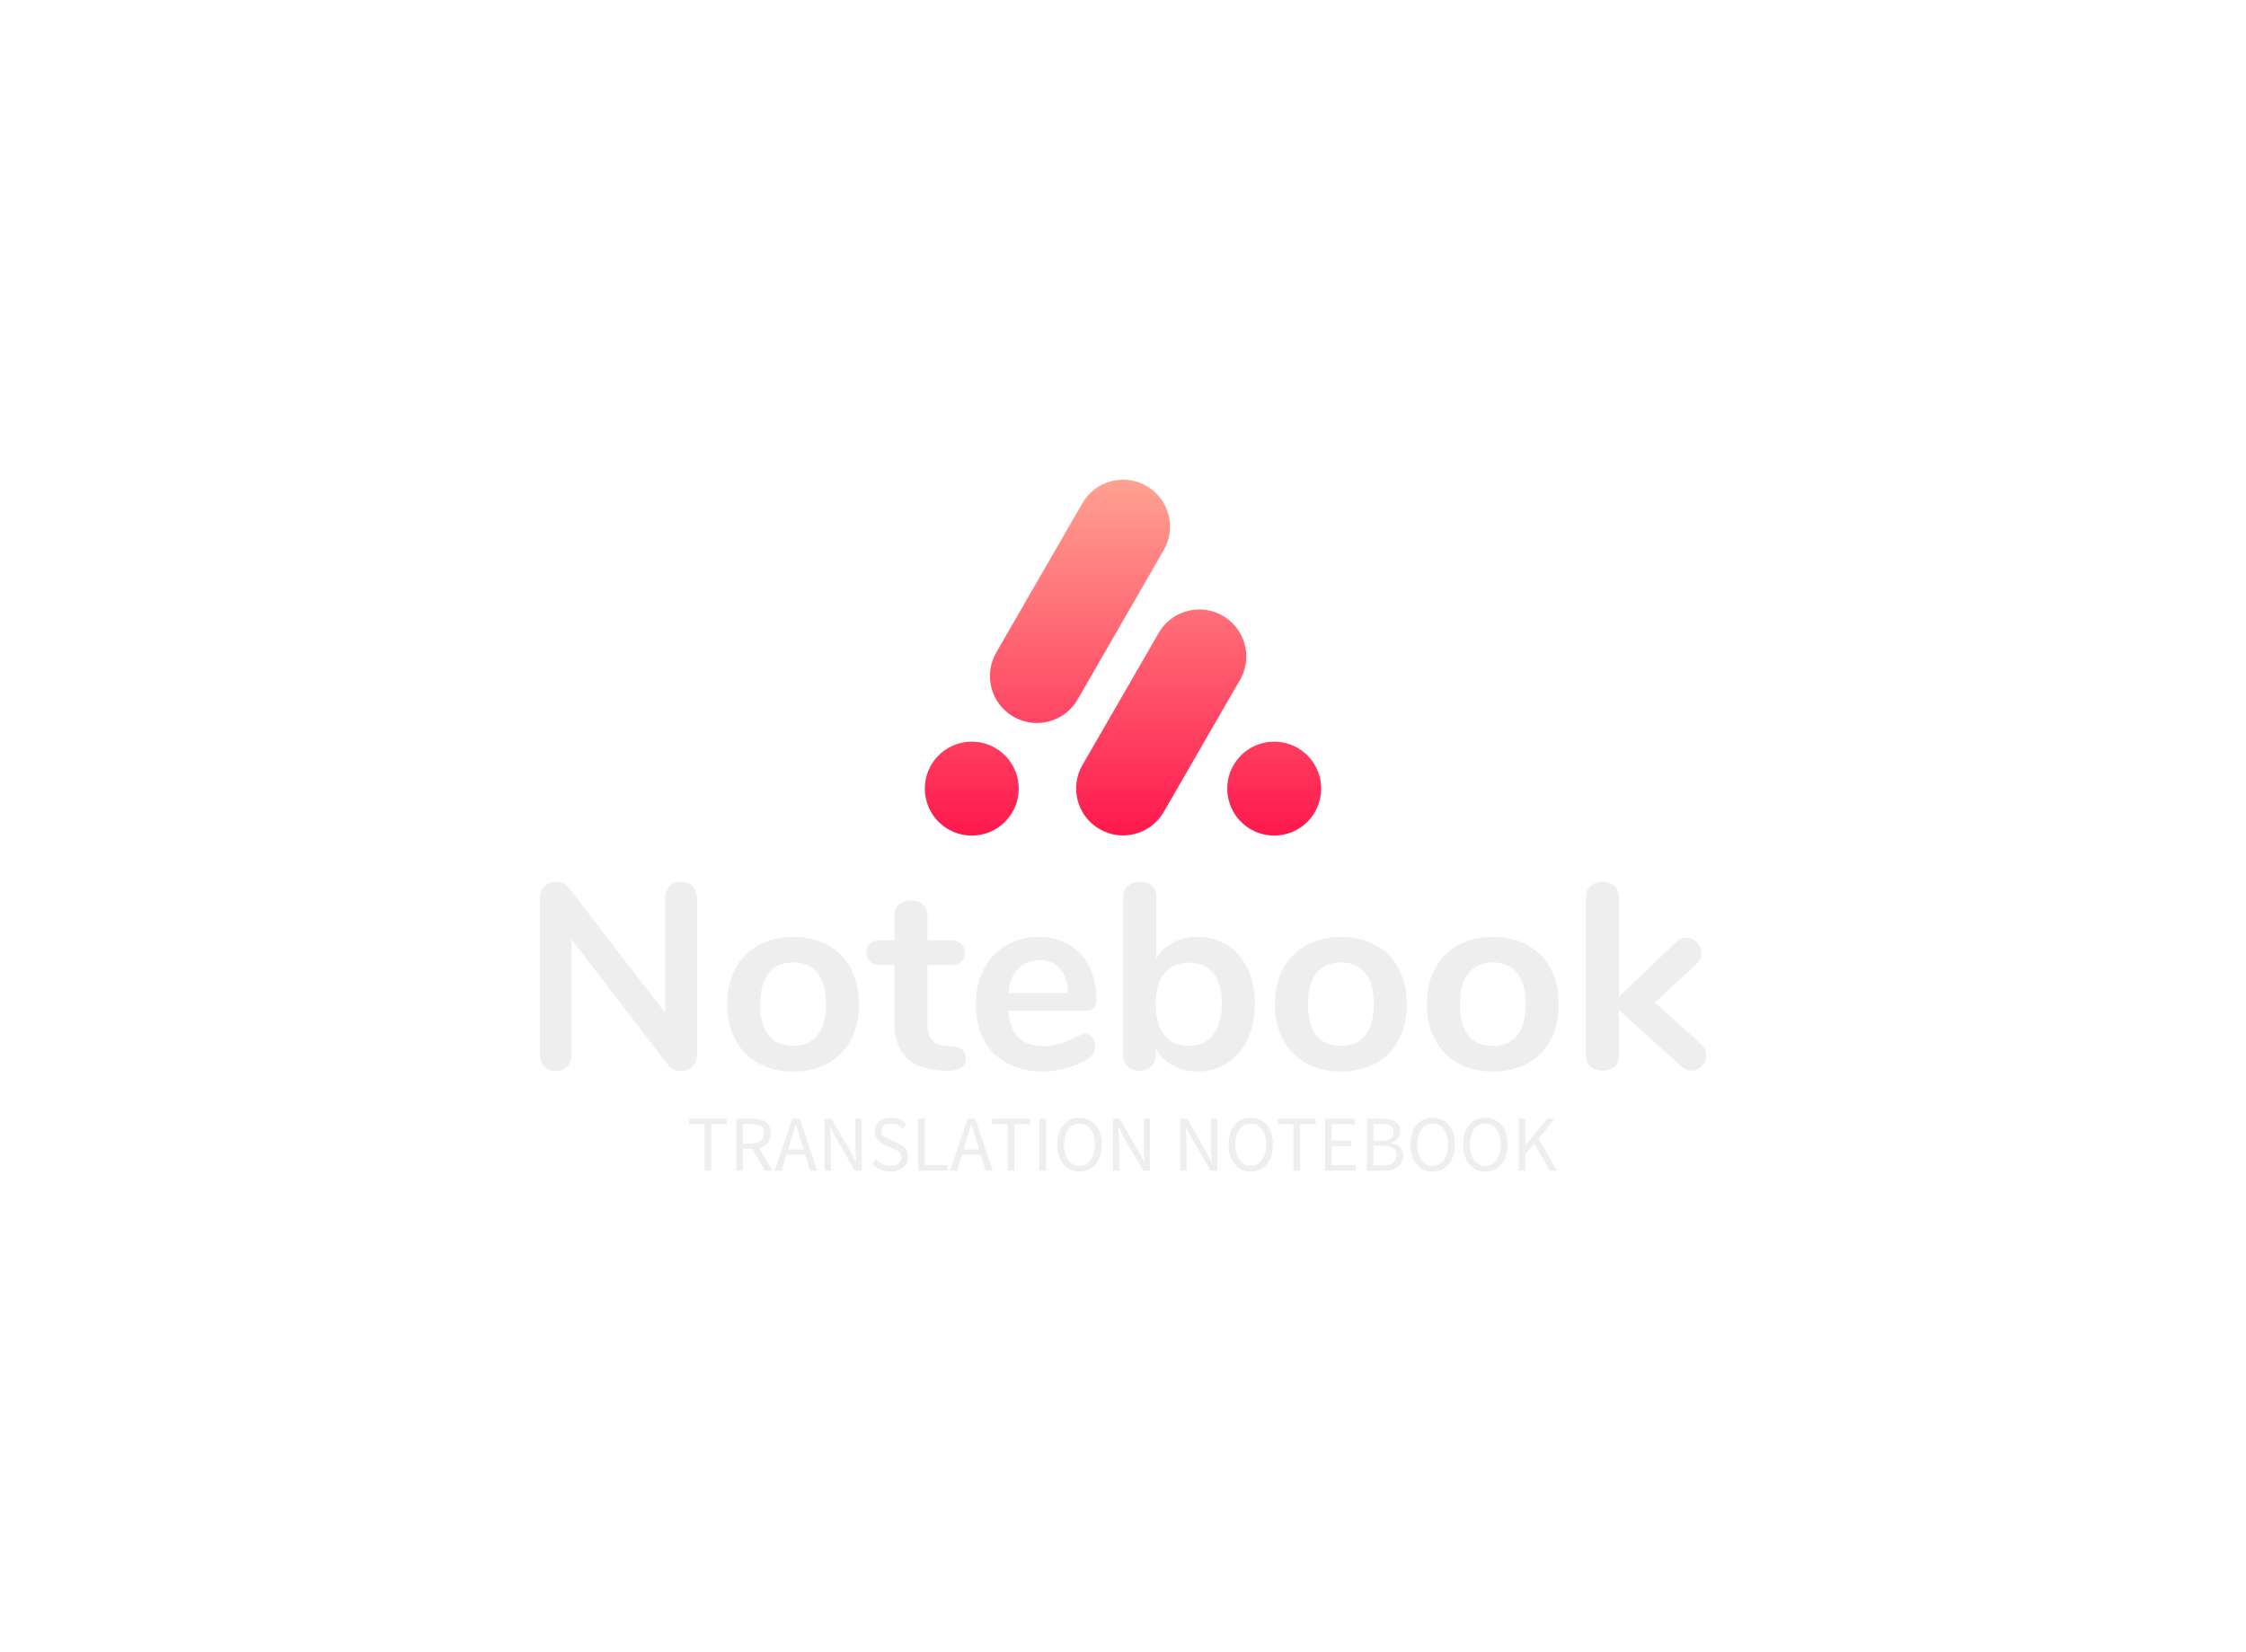
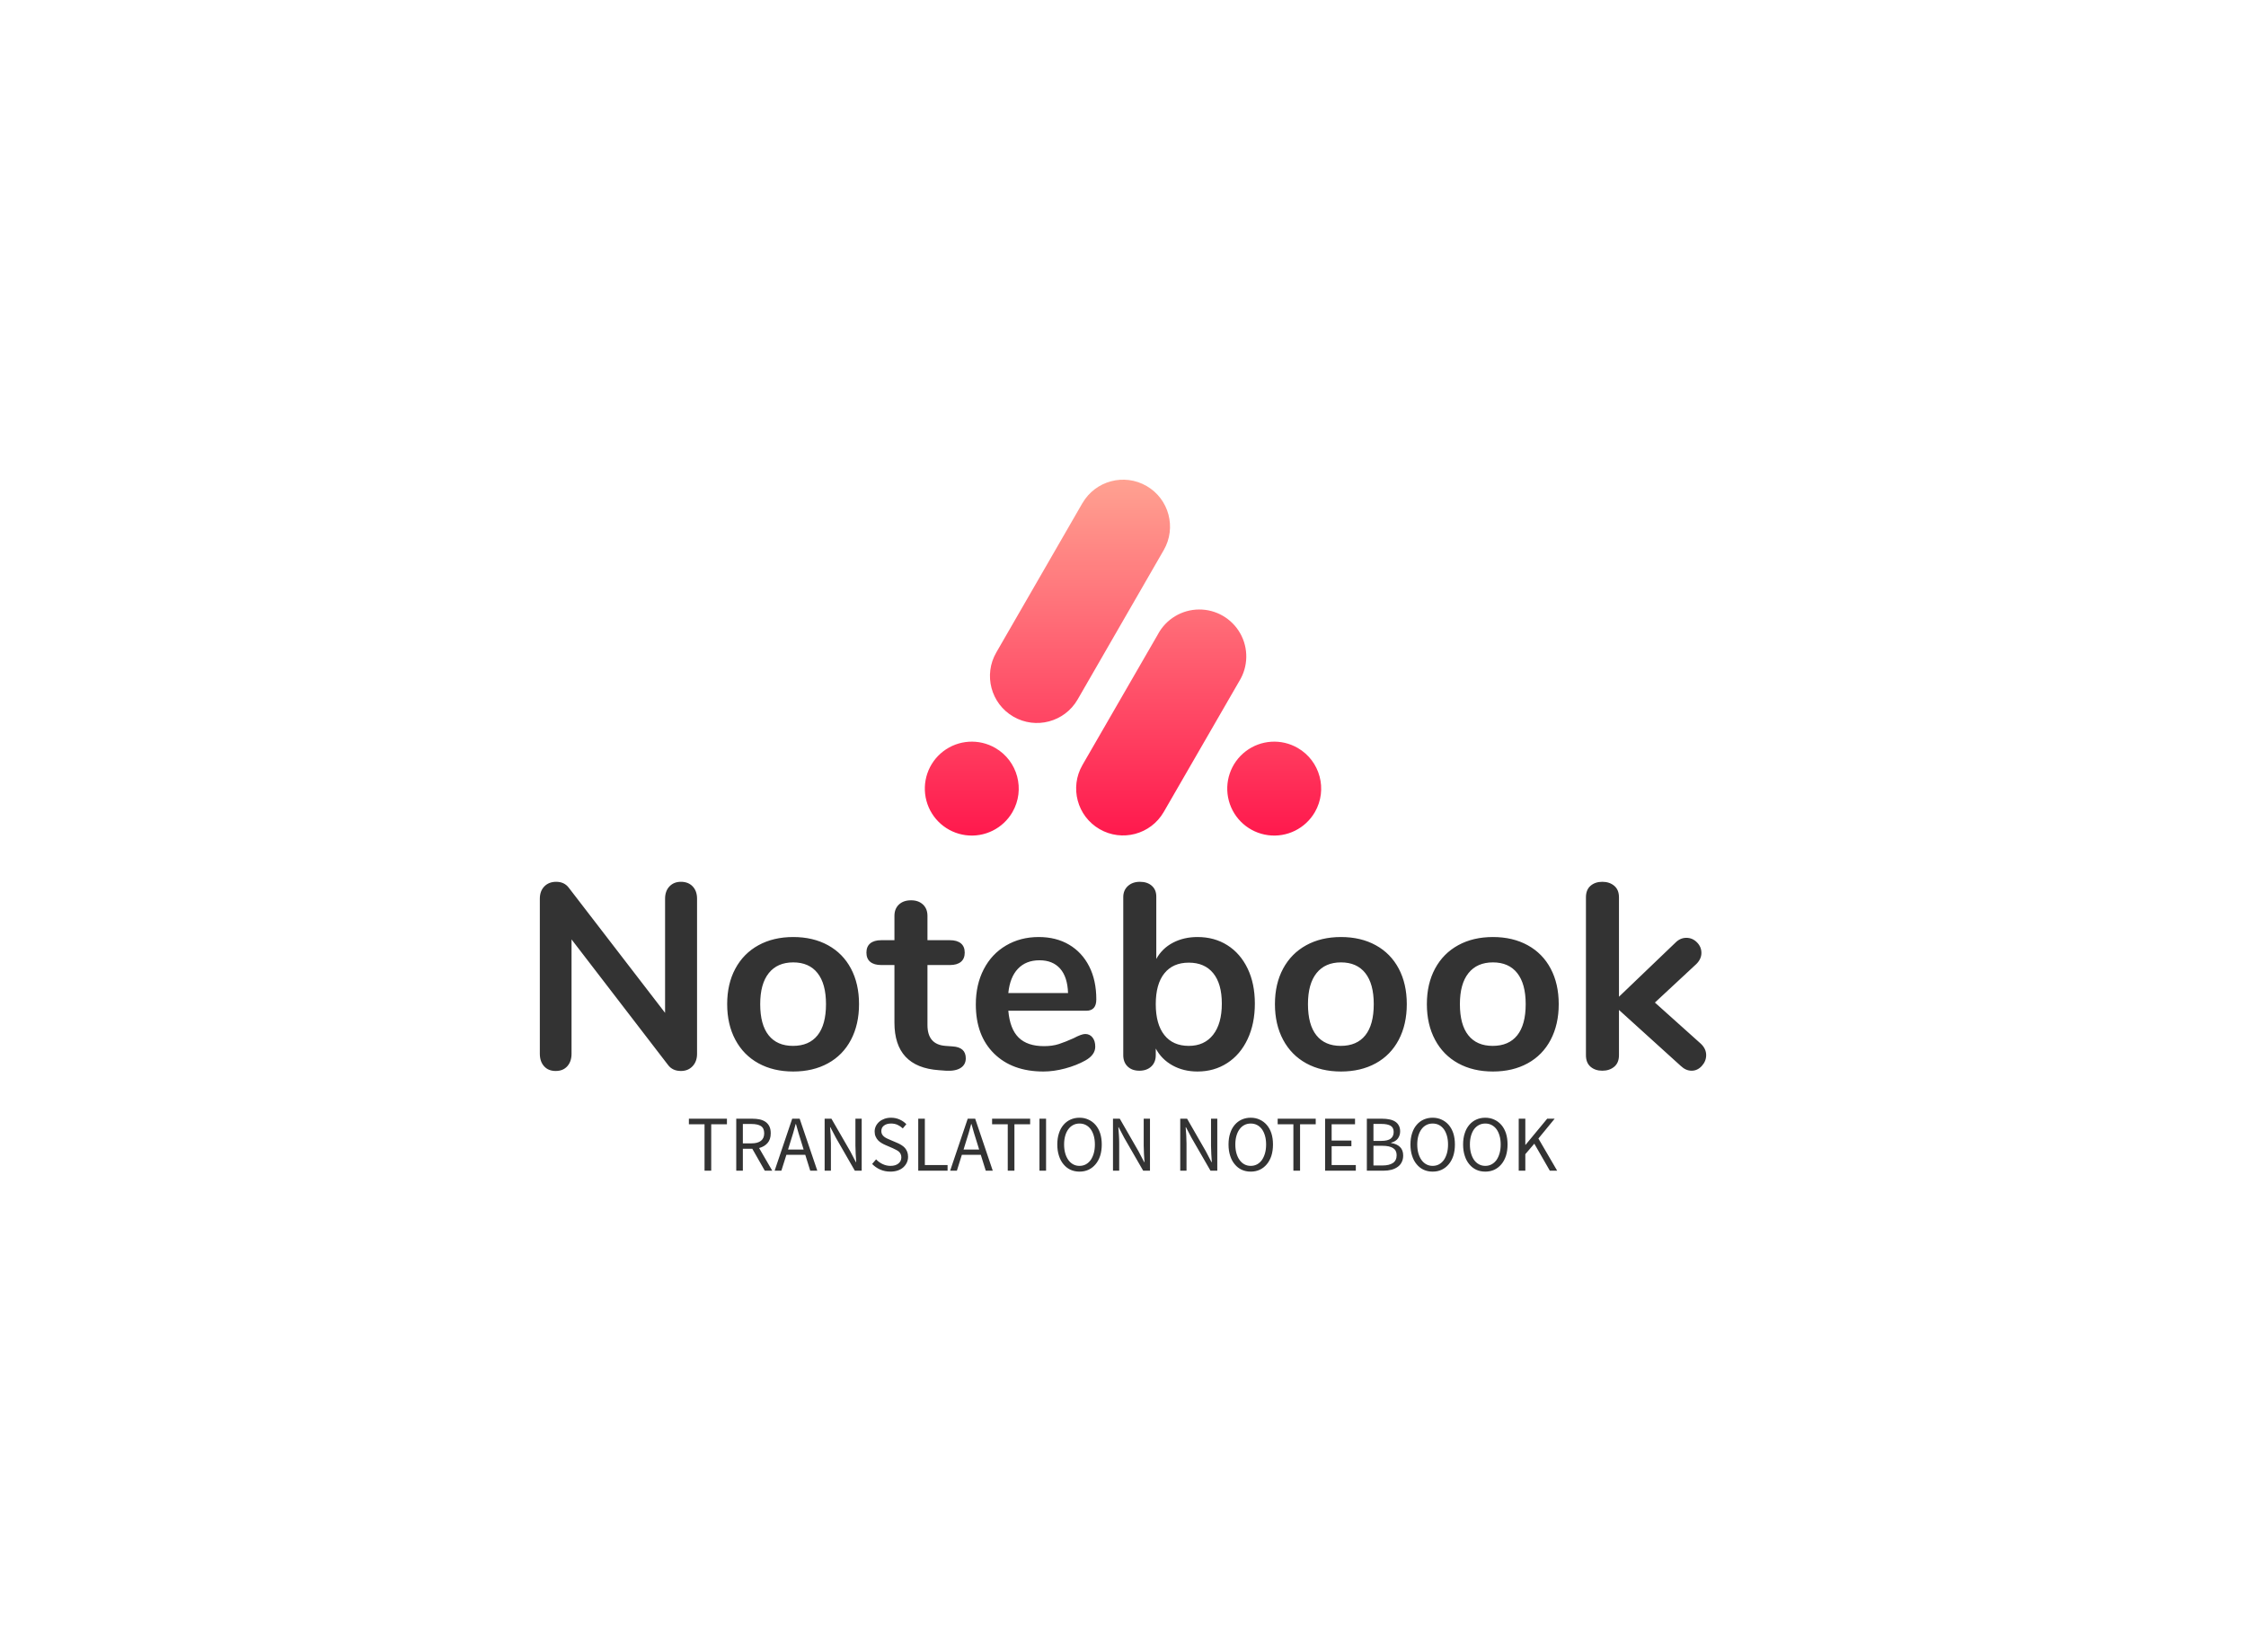
<svg xmlns="http://www.w3.org/2000/svg" data-v-0dd9719b="" version="1.0" width="100%" height="100%" viewBox="0 0 340 250" preserveAspectRatio="xMidYMid meet" color-interpolation-filters="sRGB" style="margin: auto;">
-   <g data-v-0dd9719b="" fill="#eeeeee" class="icon-text-wrapper icon-svg-group iconsvg" transform="translate(81.71999,72.62331)">
+   <g data-v-0dd9719b="" fill="#333333" class="icon-text-wrapper icon-svg-group iconsvg" transform="translate(81.71999,72.62331)">
    <g class="iconsvg-imagesvg" transform="matrix(1,0,0,1,58.28001,0)" mask="url(#6d4b57b7-f406-4b85-a09b-72d3bda93897)" opacity="1">
      <g>
-         <rect fill="#eeeeee" fill-opacity="0" stroke-width="2" x="0" y="0" width="60" height="53.877" class="image-rect" />
+         <rect fill="#333333" fill-opacity="0" stroke-width="2" x="0" y="0" width="60" height="53.877" class="image-rect" />
        <svg filter="url(#colors6415670893)" x="0" y="0" width="60" height="53.877" filtersec="colorsf2165270902" class="image-svg-svg primary" style="overflow: visible;">
          <svg viewBox="-0.03 0.002 111.4 100.032">
-             <path d="M44.28 6.58a13.19 13.19 0 1 1 22.83 13.23l-24.21 42a13.2 13.2 0 0 1-22.84-13.25l24.22-42zm65.33 86.84a13.2 13.2 0 1 1-4.81-18 13.2 13.2 0 0 1 4.81 18zm-85 0a13.2 13.2 0 1 1-4.81-18 13.21 13.21 0 0 1 4.81 18zm40.9-50L44.28 80.19a13.19 13.19 0 1 0 22.83 13.23l21.25-36.81a13.2 13.2 0 1 0-22.84-13.22z" fill="#eee" fill-rule="evenodd" />
+             <path d="M44.28 6.58a13.19 13.19 0 1 1 22.83 13.23l-24.21 42a13.2 13.2 0 0 1-22.84-13.25l24.22-42zm65.33 86.84a13.2 13.2 0 1 1-4.81-18 13.2 13.2 0 0 1 4.81 18zm-85 0a13.2 13.2 0 1 1-4.81-18 13.21 13.21 0 0 1 4.81 18zm40.9-50L44.28 80.19a13.19 13.19 0 1 0 22.83 13.23l21.25-36.81a13.2 13.2 0 1 0-22.84-13.22z" fill="#333" fill-rule="evenodd" />
          </svg>
        </svg>
        <defs>
          <filter id="colors6415670893">
            <feColorMatrix type="matrix" values="0 0 0 0 0.98  0 0 0 0 0.73  0 0 0 0 0.066  0 0 0 1 0" class="icon-fecolormatrix" />
          </filter>
          <filter id="colorsf2165270902">
            <feColorMatrix type="matrix" values="0 0 0 0 0.996  0 0 0 0 0.996  0 0 0 0 0.996  0 0 0 1 0" class="icon-fecolormatrix" />
          </filter>
          <filter id="colorsb8485037434">
            <feColorMatrix type="matrix" values="0 0 0 0 0  0 0 0 0 0  0 0 0 0 0  0 0 0 1 0" class="icon-fecolormatrix" />
          </filter>
        </defs>
      </g>
      <rect v-gra="id" width="72" height="65.877" transform="translate(-6, -6)" style="pointer-events:none;" fill="url(#FCZu4Nj-k96js516-NLEe)" />
    </g>
    <g transform="translate(0,60.87738)">
      <g data-gra="path-name" fill-rule="" class="tp-name iconsvg-namesvg" transform="matrix(1,0,0,1,0,0)" opacity="1">
        <g transform="scale(1)">
          <g>
            <path d="M24.4-28.4Q25.52-28.4 26.18-27.7 26.84-27 26.84-25.84L26.84-25.84 26.84-2.36Q26.84-1.2 26.16-0.48 25.48 0.24 24.4 0.24L24.4 0.24Q23.12 0.24 22.44-0.68L22.44-0.68 7.84-19.68 7.84-2.36Q7.84-1.2 7.2-0.48 6.56 0.24 5.44 0.24L5.44 0.24Q4.32 0.24 3.68-0.48 3.04-1.2 3.04-2.36L3.04-2.36 3.04-25.84Q3.04-27 3.72-27.7 4.4-28.4 5.52-28.4L5.52-28.4Q6.76-28.4 7.44-27.48L7.44-27.48 22-8.56 22-25.84Q22-27 22.66-27.7 23.32-28.4 24.4-28.4L24.4-28.4ZM41.4 0.32Q38.4 0.32 36.14-0.92 33.88-2.16 32.64-4.48 31.4-6.8 31.4-9.88L31.4-9.88Q31.4-12.96 32.64-15.26 33.88-17.56 36.14-18.8 38.4-20.04 41.4-20.04L41.4-20.04Q44.4-20.04 46.66-18.8 48.92-17.56 50.14-15.26 51.36-12.96 51.36-9.88L51.36-9.88Q51.36-6.8 50.14-4.48 48.92-2.16 46.66-0.92 44.4 0.32 41.4 0.32L41.4 0.32ZM41.36-3.56Q43.8-3.56 45.08-5.16 46.36-6.76 46.36-9.88L46.36-9.88Q46.36-12.96 45.08-14.58 43.8-16.2 41.4-16.2L41.4-16.2Q39-16.2 37.7-14.58 36.4-12.96 36.4-9.88L36.4-9.88Q36.4-6.76 37.68-5.16 38.96-3.56 41.36-3.56L41.36-3.56ZM65.52-3.48Q67.52-3.36 67.52-1.68L67.52-1.68Q67.52-0.72 66.74-0.22 65.96 0.28 64.52 0.2L64.52 0.2 63.44 0.12Q56.72-0.36 56.72-7.08L56.72-7.08 56.72-15.8 54.72-15.8Q53.64-15.8 53.06-16.28 52.48-16.76 52.48-17.68L52.48-17.68Q52.48-18.6 53.06-19.08 53.64-19.56 54.72-19.56L54.72-19.56 56.72-19.56 56.72-23.24Q56.72-24.32 57.4-24.96 58.08-25.6 59.24-25.6L59.24-25.6Q60.36-25.6 61.04-24.96 61.72-24.32 61.72-23.24L61.72-23.24 61.72-19.56 65.12-19.56Q66.2-19.56 66.78-19.08 67.36-18.6 67.36-17.68L67.36-17.68Q67.36-16.76 66.78-16.28 66.2-15.8 65.12-15.8L65.12-15.8 61.72-15.8 61.72-6.72Q61.72-3.76 64.44-3.56L64.44-3.56 65.52-3.48ZM85.6-5.36Q86.28-5.36 86.7-4.84 87.12-4.32 87.12-3.44L87.12-3.44Q87.12-2.2 85.64-1.36L85.64-1.36Q84.28-0.6 82.56-0.14 80.84 0.32 79.28 0.32L79.28 0.32Q74.56 0.32 71.8-2.4 69.04-5.12 69.04-9.84L69.04-9.84Q69.04-12.84 70.24-15.16 71.44-17.48 73.62-18.76 75.8-20.04 78.56-20.04L78.56-20.04Q81.2-20.04 83.16-18.88 85.12-17.72 86.2-15.6 87.28-13.48 87.28-10.6L87.28-10.6Q87.28-8.88 85.76-8.88L85.76-8.88 73.96-8.88Q74.2-6.12 75.52-4.82 76.84-3.52 79.36-3.52L79.36-3.52Q80.64-3.52 81.62-3.84 82.6-4.16 83.84-4.72L83.84-4.72Q85.04-5.36 85.6-5.36L85.6-5.36ZM78.68-16.52Q76.64-16.52 75.42-15.24 74.2-13.96 73.96-11.56L73.96-11.56 83-11.56Q82.92-14 81.8-15.26 80.68-16.52 78.68-16.52L78.68-16.52ZM102.6-20.04Q105.16-20.04 107.12-18.8 109.08-17.56 110.18-15.28 111.28-13 111.28-9.96L111.28-9.96Q111.28-6.92 110.18-4.58 109.08-2.24 107.1-0.96 105.12 0.32 102.6 0.32L102.6 0.32Q100.48 0.32 98.82-0.6 97.16-1.52 96.28-3.16L96.28-3.16 96.28-2.16Q96.28-1.08 95.6-0.44 94.92 0.2 93.8 0.2L93.8 0.2Q92.68 0.2 92.02-0.44 91.36-1.08 91.36-2.16L91.36-2.16 91.36-26.08Q91.36-27.12 92.06-27.76 92.76-28.4 93.88-28.4L93.88-28.4Q95-28.4 95.68-27.8 96.36-27.2 96.36-26.16L96.36-26.16 96.36-16.72Q97.24-18.32 98.88-19.18 100.52-20.04 102.6-20.04L102.6-20.04ZM101.28-3.56Q103.64-3.56 104.96-5.24 106.28-6.92 106.28-9.96L106.28-9.96Q106.28-12.96 104.98-14.56 103.68-16.16 101.28-16.16L101.28-16.16Q98.88-16.16 97.58-14.54 96.28-12.92 96.28-9.88L96.28-9.88Q96.28-6.84 97.58-5.2 98.88-3.56 101.28-3.56L101.28-3.56ZM124.32 0.32Q121.32 0.32 119.06-0.92 116.8-2.16 115.56-4.48 114.32-6.8 114.32-9.88L114.32-9.88Q114.32-12.96 115.56-15.26 116.8-17.56 119.06-18.8 121.32-20.04 124.32-20.04L124.32-20.04Q127.32-20.04 129.58-18.8 131.84-17.56 133.06-15.26 134.28-12.96 134.28-9.88L134.28-9.88Q134.28-6.8 133.06-4.48 131.84-2.16 129.58-0.92 127.32 0.32 124.32 0.32L124.32 0.32ZM124.28-3.56Q126.72-3.56 128-5.16 129.28-6.76 129.28-9.88L129.28-9.88Q129.28-12.96 128-14.58 126.72-16.2 124.32-16.2L124.32-16.2Q121.92-16.2 120.62-14.58 119.32-12.96 119.32-9.88L119.32-9.88Q119.32-6.76 120.6-5.16 121.88-3.56 124.28-3.56L124.28-3.56ZM147.32 0.32Q144.32 0.32 142.06-0.92 139.8-2.16 138.56-4.48 137.32-6.8 137.32-9.88L137.32-9.88Q137.32-12.96 138.56-15.26 139.8-17.56 142.06-18.8 144.32-20.04 147.32-20.04L147.32-20.04Q150.32-20.04 152.58-18.8 154.84-17.56 156.06-15.26 157.28-12.96 157.28-9.88L157.28-9.88Q157.28-6.8 156.06-4.48 154.84-2.16 152.58-0.92 150.32 0.32 147.32 0.32L147.32 0.32ZM147.28-3.56Q149.72-3.56 151-5.16 152.28-6.76 152.28-9.88L152.28-9.88Q152.28-12.96 151-14.58 149.72-16.2 147.32-16.2L147.32-16.2Q144.92-16.2 143.62-14.58 142.32-12.96 142.32-9.88L142.32-9.88Q142.32-6.76 143.6-5.16 144.88-3.56 147.28-3.56L147.28-3.56ZM178.8-3.88Q179.6-3.12 179.6-2.16L179.6-2.16Q179.6-1.24 178.94-0.52 178.28 0.2 177.4 0.2L177.4 0.2Q176.52 0.2 175.76-0.52L175.76-0.52 166.4-9 166.4-2.16Q166.4-1 165.68-0.4 164.96 0.2 163.88 0.2L163.88 0.2Q162.8 0.2 162.1-0.4 161.4-1 161.4-2.16L161.4-2.16 161.4-26.04Q161.4-27.2 162.1-27.8 162.8-28.4 163.88-28.4L163.88-28.4Q164.96-28.4 165.68-27.8 166.4-27.2 166.4-26.04L166.4-26.04 166.4-11 174.96-19.2Q175.68-19.92 176.6-19.92L176.6-19.92Q177.52-19.92 178.2-19.24 178.88-18.56 178.88-17.64L178.88-17.64Q178.88-16.72 178.12-15.96L178.12-15.96 171.84-10.12 178.8-3.88Z" transform="translate(-3.04, 28.4)" />
          </g>
        </g>
      </g>
-       <g data-gra="path-slogan" fill-rule="" class="tp-slogan iconsvg-slogansvg" fill="#eeeeee" transform="matrix(1,0,0,1,22.56001,35.72)" opacity="1">
+       <g data-gra="path-slogan" fill-rule="" class="tp-slogan iconsvg-slogansvg" fill="#333333" transform="matrix(1,0,0,1,22.56001,35.72)" opacity="1">
        <g transform="scale(1, 1)">
          <g transform="scale(1)">
            <path d="M2.71 0L2.71-7.03L0.34-7.03L0.34-7.87L6.10-7.87L6.10-7.03L3.72-7.03L3.72 0L2.71 0ZM8.51-7.07L8.51-4.14L9.83-4.14Q10.75-4.14 11.24-4.52Q11.74-4.90 11.74-5.66L11.74-5.66Q11.74-6.44 11.24-6.76Q10.75-7.07 9.83-7.07L9.83-7.07L8.51-7.07ZM12.96 0L11.83 0L9.94-3.32L8.51-3.32L8.51 0L7.51 0L7.51-7.87L9.97-7.87Q10.57-7.87 11.08-7.76Q11.59-7.64 11.96-7.38Q12.32-7.12 12.53-6.70Q12.73-6.28 12.73-5.66L12.73-5.66Q12.73-4.74 12.25-4.19Q11.77-3.64 10.97-3.43L10.97-3.43L12.96 0ZM15.35-3.20L17.71-3.20L17.34-4.40Q17.12-5.06 16.93-5.72Q16.74-6.37 16.55-7.06L16.55-7.06L16.50-7.06Q16.32-6.37 16.13-5.72Q15.94-5.06 15.72-4.40L15.72-4.40L15.35-3.20ZM18.71 0L17.96-2.40L15.10-2.40L14.34 0L13.32 0L15.98-7.87L17.11-7.87L19.78 0L18.71 0ZM20.89 0L20.89-7.87L21.92-7.87L24.77-2.93L25.62-1.30L25.67-1.30Q25.63-1.90 25.59-2.54Q25.55-3.18 25.55-3.80L25.55-3.80L25.55-7.87L26.50-7.87L26.50 0L25.46 0L22.61-4.96L21.76-6.58L21.71-6.58Q21.76-5.98 21.80-5.36Q21.84-4.74 21.84-4.12L21.84-4.12L21.84 0L20.89 0ZM28.08-1.02L28.68-1.72Q29.10-1.27 29.67-1.00Q30.24-0.73 30.85-0.73L30.85-0.73Q31.63-0.73 32.06-1.09Q32.50-1.44 32.50-2.02L32.50-2.02Q32.50-2.32 32.39-2.53Q32.29-2.74 32.12-2.89Q31.94-3.04 31.70-3.16Q31.46-3.28 31.19-3.41L31.19-3.41L30.06-3.90Q29.78-4.02 29.50-4.19Q29.21-4.36 28.98-4.60Q28.75-4.84 28.61-5.17Q28.46-5.50 28.46-5.93L28.46-5.93Q28.46-6.37 28.65-6.76Q28.84-7.14 29.17-7.42Q29.50-7.70 29.95-7.86Q30.40-8.02 30.94-8.02L30.94-8.02Q31.64-8.02 32.24-7.75Q32.84-7.48 33.26-7.04L33.26-7.04L32.72-6.40Q32.36-6.74 31.93-6.94Q31.49-7.14 30.94-7.14L30.94-7.14Q30.28-7.14 29.87-6.83Q29.47-6.53 29.47-5.99L29.47-5.99Q29.47-5.70 29.59-5.50Q29.70-5.30 29.89-5.15Q30.08-5.00 30.31-4.89Q30.54-4.78 30.78-4.68L30.78-4.68L31.90-4.20Q32.23-4.06 32.53-3.87Q32.83-3.68 33.05-3.44Q33.26-3.19 33.39-2.86Q33.52-2.53 33.52-2.10L33.52-2.10Q33.52-1.63 33.33-1.22Q33.14-0.82 32.80-0.51Q32.45-0.20 31.96-0.03Q31.46 0.14 30.84 0.14L30.84 0.14Q30.01 0.14 29.30-0.17Q28.60-0.48 28.08-1.02L28.08-1.02ZM35.06 0L35.06-7.87L36.06-7.87L36.06-0.85L39.50-0.85L39.50 0L35.06 0ZM41.92-3.20L44.28-3.20L43.91-4.40Q43.69-5.06 43.50-5.72Q43.31-6.37 43.12-7.06L43.12-7.06L43.07-7.06Q42.89-6.37 42.70-5.72Q42.50-5.06 42.29-4.40L42.29-4.40L41.92-3.20ZM45.28 0L44.53-2.40L41.66-2.40L40.91 0L39.89 0L42.55-7.87L43.68-7.87L46.34 0L45.28 0ZM48.61 0L48.61-7.03L46.24-7.03L46.24-7.87L52.00-7.87L52.00-7.03L49.62-7.03L49.62 0L48.61 0ZM53.41 0L53.41-7.87L54.41-7.87L54.41 0L53.41 0ZM59.47 0.14L59.47 0.14Q58.73 0.14 58.11-0.14Q57.49-0.43 57.05-0.97Q56.60-1.50 56.36-2.26Q56.11-3.02 56.11-3.97L56.11-3.97Q56.11-4.92 56.36-5.67Q56.60-6.42 57.05-6.94Q57.49-7.46 58.11-7.74Q58.73-8.02 59.47-8.02L59.47-8.02Q60.22-8.02 60.83-7.73Q61.45-7.45 61.90-6.93Q62.35-6.41 62.60-5.66Q62.84-4.91 62.84-3.97L62.84-3.97Q62.84-3.02 62.60-2.26Q62.35-1.50 61.90-0.97Q61.45-0.43 60.83-0.14Q60.22 0.14 59.47 0.14ZM59.47-0.73L59.47-0.73Q60.00-0.73 60.43-0.96Q60.85-1.19 61.16-1.61Q61.46-2.04 61.63-2.63Q61.80-3.23 61.80-3.97L61.80-3.97Q61.80-4.70 61.63-5.29Q61.46-5.88 61.16-6.29Q60.85-6.70 60.43-6.92Q60.00-7.14 59.47-7.14L59.47-7.14Q58.94-7.14 58.52-6.92Q58.09-6.70 57.79-6.29Q57.48-5.88 57.31-5.29Q57.14-4.70 57.14-3.97L57.14-3.97Q57.14-3.23 57.31-2.63Q57.48-2.04 57.79-1.61Q58.09-1.19 58.52-0.96Q58.94-0.73 59.47-0.73ZM64.54 0L64.54-7.87L65.57-7.87L68.41-2.93L69.26-1.30L69.31-1.30Q69.28-1.90 69.23-2.54Q69.19-3.18 69.19-3.80L69.19-3.80L69.19-7.87L70.14-7.87L70.14 0L69.11 0L66.25-4.96L65.40-6.58L65.35-6.58Q65.40-5.98 65.44-5.36Q65.48-4.74 65.48-4.12L65.48-4.12L65.48 0L64.54 0ZM74.72 0L74.72-7.87L75.76-7.87L78.60-2.93L79.45-1.30L79.50-1.30Q79.46-1.90 79.42-2.54Q79.38-3.18 79.38-3.80L79.38-3.80L79.38-7.87L80.33-7.87L80.33 0L79.30 0L76.44-4.96L75.59-6.58L75.54-6.58Q75.59-5.98 75.63-5.36Q75.67-4.74 75.67-4.12L75.67-4.12L75.67 0L74.72 0ZM85.39 0.14L85.39 0.14Q84.65 0.14 84.03-0.14Q83.41-0.43 82.97-0.97Q82.52-1.50 82.28-2.26Q82.03-3.02 82.03-3.97L82.03-3.97Q82.03-4.92 82.28-5.67Q82.52-6.42 82.97-6.94Q83.41-7.46 84.03-7.74Q84.65-8.02 85.39-8.02L85.39-8.02Q86.14-8.02 86.75-7.73Q87.37-7.45 87.82-6.93Q88.27-6.41 88.52-5.66Q88.76-4.91 88.76-3.97L88.76-3.97Q88.76-3.02 88.52-2.26Q88.27-1.50 87.82-0.97Q87.37-0.43 86.75-0.14Q86.14 0.14 85.39 0.14ZM85.39-0.73L85.39-0.73Q85.92-0.73 86.35-0.96Q86.77-1.19 87.08-1.61Q87.38-2.04 87.55-2.63Q87.72-3.23 87.72-3.97L87.72-3.97Q87.72-4.70 87.55-5.29Q87.38-5.88 87.08-6.29Q86.77-6.70 86.35-6.92Q85.92-7.14 85.39-7.14L85.39-7.14Q84.86-7.14 84.44-6.92Q84.01-6.70 83.71-6.29Q83.40-5.88 83.23-5.29Q83.06-4.70 83.06-3.97L83.06-3.97Q83.06-3.23 83.23-2.63Q83.40-2.04 83.71-1.61Q84.01-1.19 84.44-0.96Q84.86-0.73 85.39-0.73ZM91.85 0L91.85-7.03L89.47-7.03L89.47-7.87L95.23-7.87L95.23-7.03L92.86-7.03L92.86 0L91.85 0ZM96.65 0L96.65-7.87L101.18-7.87L101.18-7.03L97.64-7.03L97.64-4.56L100.63-4.56L100.63-3.71L97.64-3.71L97.64-0.85L101.30-0.85L101.30 0L96.65 0ZM102.97 0L102.97-7.87L105.31-7.87Q105.91-7.87 106.41-7.76Q106.91-7.66 107.26-7.43Q107.62-7.20 107.81-6.83Q108.01-6.47 108.01-5.95L108.01-5.95Q108.01-5.36 107.68-4.89Q107.34-4.42 106.64-4.24L106.64-4.24L106.64-4.19Q107.51-4.06 107.99-3.59Q108.47-3.12 108.47-2.30L108.47-2.30Q108.47-1.73 108.25-1.30Q108.04-0.86 107.64-0.58Q107.24-0.29 106.69-0.14Q106.14 0 105.48 0L105.48 0L102.97 0ZM103.97-4.51L105.13-4.51Q106.15-4.51 106.59-4.86Q107.03-5.21 107.03-5.87L107.03-5.87Q107.03-6.52 106.57-6.80Q106.10-7.08 105.18-7.08L105.18-7.08L103.97-7.08L103.97-4.51ZM103.97-0.79L105.34-0.79Q106.36-0.79 106.92-1.17Q107.48-1.55 107.48-2.35L107.48-2.35Q107.48-3.08 106.93-3.43Q106.38-3.77 105.34-3.77L105.34-3.77L103.97-3.77L103.97-0.79ZM112.93 0.14L112.93 0.14Q112.19 0.14 111.57-0.14Q110.95-0.43 110.51-0.97Q110.06-1.50 109.82-2.26Q109.57-3.02 109.57-3.97L109.57-3.97Q109.57-4.92 109.82-5.67Q110.06-6.42 110.51-6.94Q110.95-7.46 111.57-7.74Q112.19-8.02 112.93-8.02L112.93-8.02Q113.68-8.02 114.29-7.73Q114.91-7.45 115.36-6.93Q115.81-6.41 116.06-5.66Q116.30-4.91 116.30-3.97L116.30-3.97Q116.30-3.02 116.06-2.26Q115.81-1.50 115.36-0.97Q114.91-0.43 114.29-0.14Q113.68 0.14 112.93 0.14ZM112.93-0.73L112.93-0.73Q113.46-0.73 113.89-0.96Q114.31-1.19 114.62-1.61Q114.92-2.04 115.09-2.63Q115.26-3.23 115.26-3.97L115.26-3.97Q115.26-4.70 115.09-5.29Q114.92-5.88 114.62-6.29Q114.31-6.70 113.89-6.92Q113.46-7.14 112.93-7.14L112.93-7.14Q112.40-7.14 111.98-6.92Q111.55-6.70 111.25-6.29Q110.94-5.88 110.77-5.29Q110.60-4.70 110.60-3.97L110.60-3.97Q110.60-3.23 110.77-2.63Q110.94-2.04 111.25-1.61Q111.55-1.19 111.98-0.96Q112.40-0.73 112.93-0.73ZM120.90 0.14L120.90 0.14Q120.16 0.14 119.54-0.14Q118.92-0.43 118.48-0.97Q118.03-1.50 117.79-2.26Q117.54-3.02 117.54-3.97L117.54-3.97Q117.54-4.92 117.79-5.67Q118.03-6.42 118.48-6.94Q118.92-7.46 119.54-7.74Q120.16-8.02 120.90-8.02L120.90-8.02Q121.64-8.02 122.26-7.73Q122.88-7.45 123.33-6.93Q123.78-6.41 124.03-5.66Q124.27-4.91 124.27-3.97L124.27-3.97Q124.27-3.02 124.03-2.26Q123.78-1.50 123.33-0.97Q122.88-0.43 122.26-0.14Q121.64 0.14 120.90 0.14ZM120.90-0.73L120.90-0.73Q121.43-0.73 121.85-0.96Q122.28-1.19 122.59-1.61Q122.89-2.04 123.06-2.63Q123.23-3.23 123.23-3.97L123.23-3.97Q123.23-4.70 123.06-5.29Q122.89-5.88 122.59-6.29Q122.28-6.70 121.85-6.92Q121.43-7.14 120.90-7.14L120.90-7.14Q120.37-7.14 119.95-6.92Q119.52-6.70 119.21-6.29Q118.91-5.88 118.74-5.29Q118.57-4.70 118.57-3.97L118.57-3.97Q118.57-3.23 118.74-2.63Q118.91-2.04 119.21-1.61Q119.52-1.19 119.95-0.96Q120.37-0.73 120.90-0.73ZM125.96 0L125.96-7.87L126.96-7.87L126.96-3.92L127.00-3.92L130.27-7.87L131.40-7.87L128.94-4.87L131.78 0L130.67 0L128.32-4.09L126.96-2.50L126.96 0L125.96 0Z" transform="translate(-0.336, 8.016)" />
          </g>
        </g>
      </g>
    </g>
  </g>
  <defs v-gra="od" />
  <defs v-gra="id">
    <filter id="e0723434-8173-45b9-85e9-e692916a48b0" filterUnits="userSpaceOnUse">
      <feColorMatrix type="matrix" values="0 0 0 0 0.996  0 0 0 0 0.996  0 0 0 0 0.996  0 0 0 1 0" />
    </filter>
    <linearGradient x1="0" y1="1" x2="0" y2="0" id="FCZu4Nj-k96js516-NLEe">
      <stop offset="0%" stop-color="#ff0844" />
      <stop offset="100%" stop-color="#ffb199" />
    </linearGradient>
    <filter id="42443b3f1de60f6b6fd3b6a9844b4764" filterUnits="objectBoundingBox">
      <feColorMatrix type="matrix" values="0 0 0 0 0.996  0 0 0 0 0.996  0 0 0 0 0.996  0 0 0 1 0" />
    </filter>
  </defs>
  <mask v-gra="im" id="6d4b57b7-f406-4b85-a09b-72d3bda93897">
    <g class="iconsvg-imagesvg" filter="url(#e0723434-8173-45b9-85e9-e692916a48b0)">
      <g>
-         <rect fill="#eeeeee" fill-opacity="0" stroke-width="2" x="0" y="0" width="60" height="53.877" class="image-rect" />
+         <rect fill="#333333" fill-opacity="0" stroke-width="2" x="0" y="0" width="60" height="53.877" class="image-rect" />
        <svg x="0" y="0" width="60" height="53.877" filtersec="colorsf2165270902" class="image-svg-svg primary" style="overflow: visible;">
          <svg viewBox="-0.03 0.002 111.4 100.032">
-             <path d="M44.28 6.58a13.19 13.19 0 1 1 22.83 13.23l-24.21 42a13.2 13.2 0 0 1-22.84-13.25l24.22-42zm65.33 86.84a13.2 13.2 0 1 1-4.81-18 13.2 13.2 0 0 1 4.81 18zm-85 0a13.2 13.2 0 1 1-4.81-18 13.21 13.21 0 0 1 4.81 18zm40.9-50L44.28 80.19a13.19 13.19 0 1 0 22.83 13.23l21.25-36.81a13.2 13.2 0 1 0-22.84-13.22z" fill="#eee" fill-rule="evenodd" />
+             <path d="M44.28 6.58a13.19 13.19 0 1 1 22.83 13.23l-24.21 42a13.2 13.2 0 0 1-22.84-13.25l24.22-42zm65.33 86.84a13.2 13.2 0 1 1-4.81-18 13.2 13.2 0 0 1 4.81 18zm-85 0a13.2 13.2 0 1 1-4.81-18 13.21 13.21 0 0 1 4.81 18zm40.9-50L44.28 80.19a13.19 13.19 0 1 0 22.83 13.23l21.25-36.81a13.2 13.2 0 1 0-22.84-13.22z" fill="#333" fill-rule="evenodd" />
          </svg>
        </svg>
        <defs>
          <filter id="colors6415670893">
            <feColorMatrix type="matrix" values="0 0 0 0 0.98  0 0 0 0 0.73  0 0 0 0 0.066  0 0 0 1 0" class="icon-fecolormatrix" />
          </filter>
          <filter id="colorsf2165270902">
            <feColorMatrix type="matrix" values="0 0 0 0 0.996  0 0 0 0 0.996  0 0 0 0 0.996  0 0 0 1 0" class="icon-fecolormatrix" />
          </filter>
          <filter id="colorsb8485037434">
            <feColorMatrix type="matrix" values="0 0 0 0 0  0 0 0 0 0  0 0 0 0 0  0 0 0 1 0" class="icon-fecolormatrix" />
          </filter>
        </defs>
      </g>
    </g>
  </mask>
</svg>
